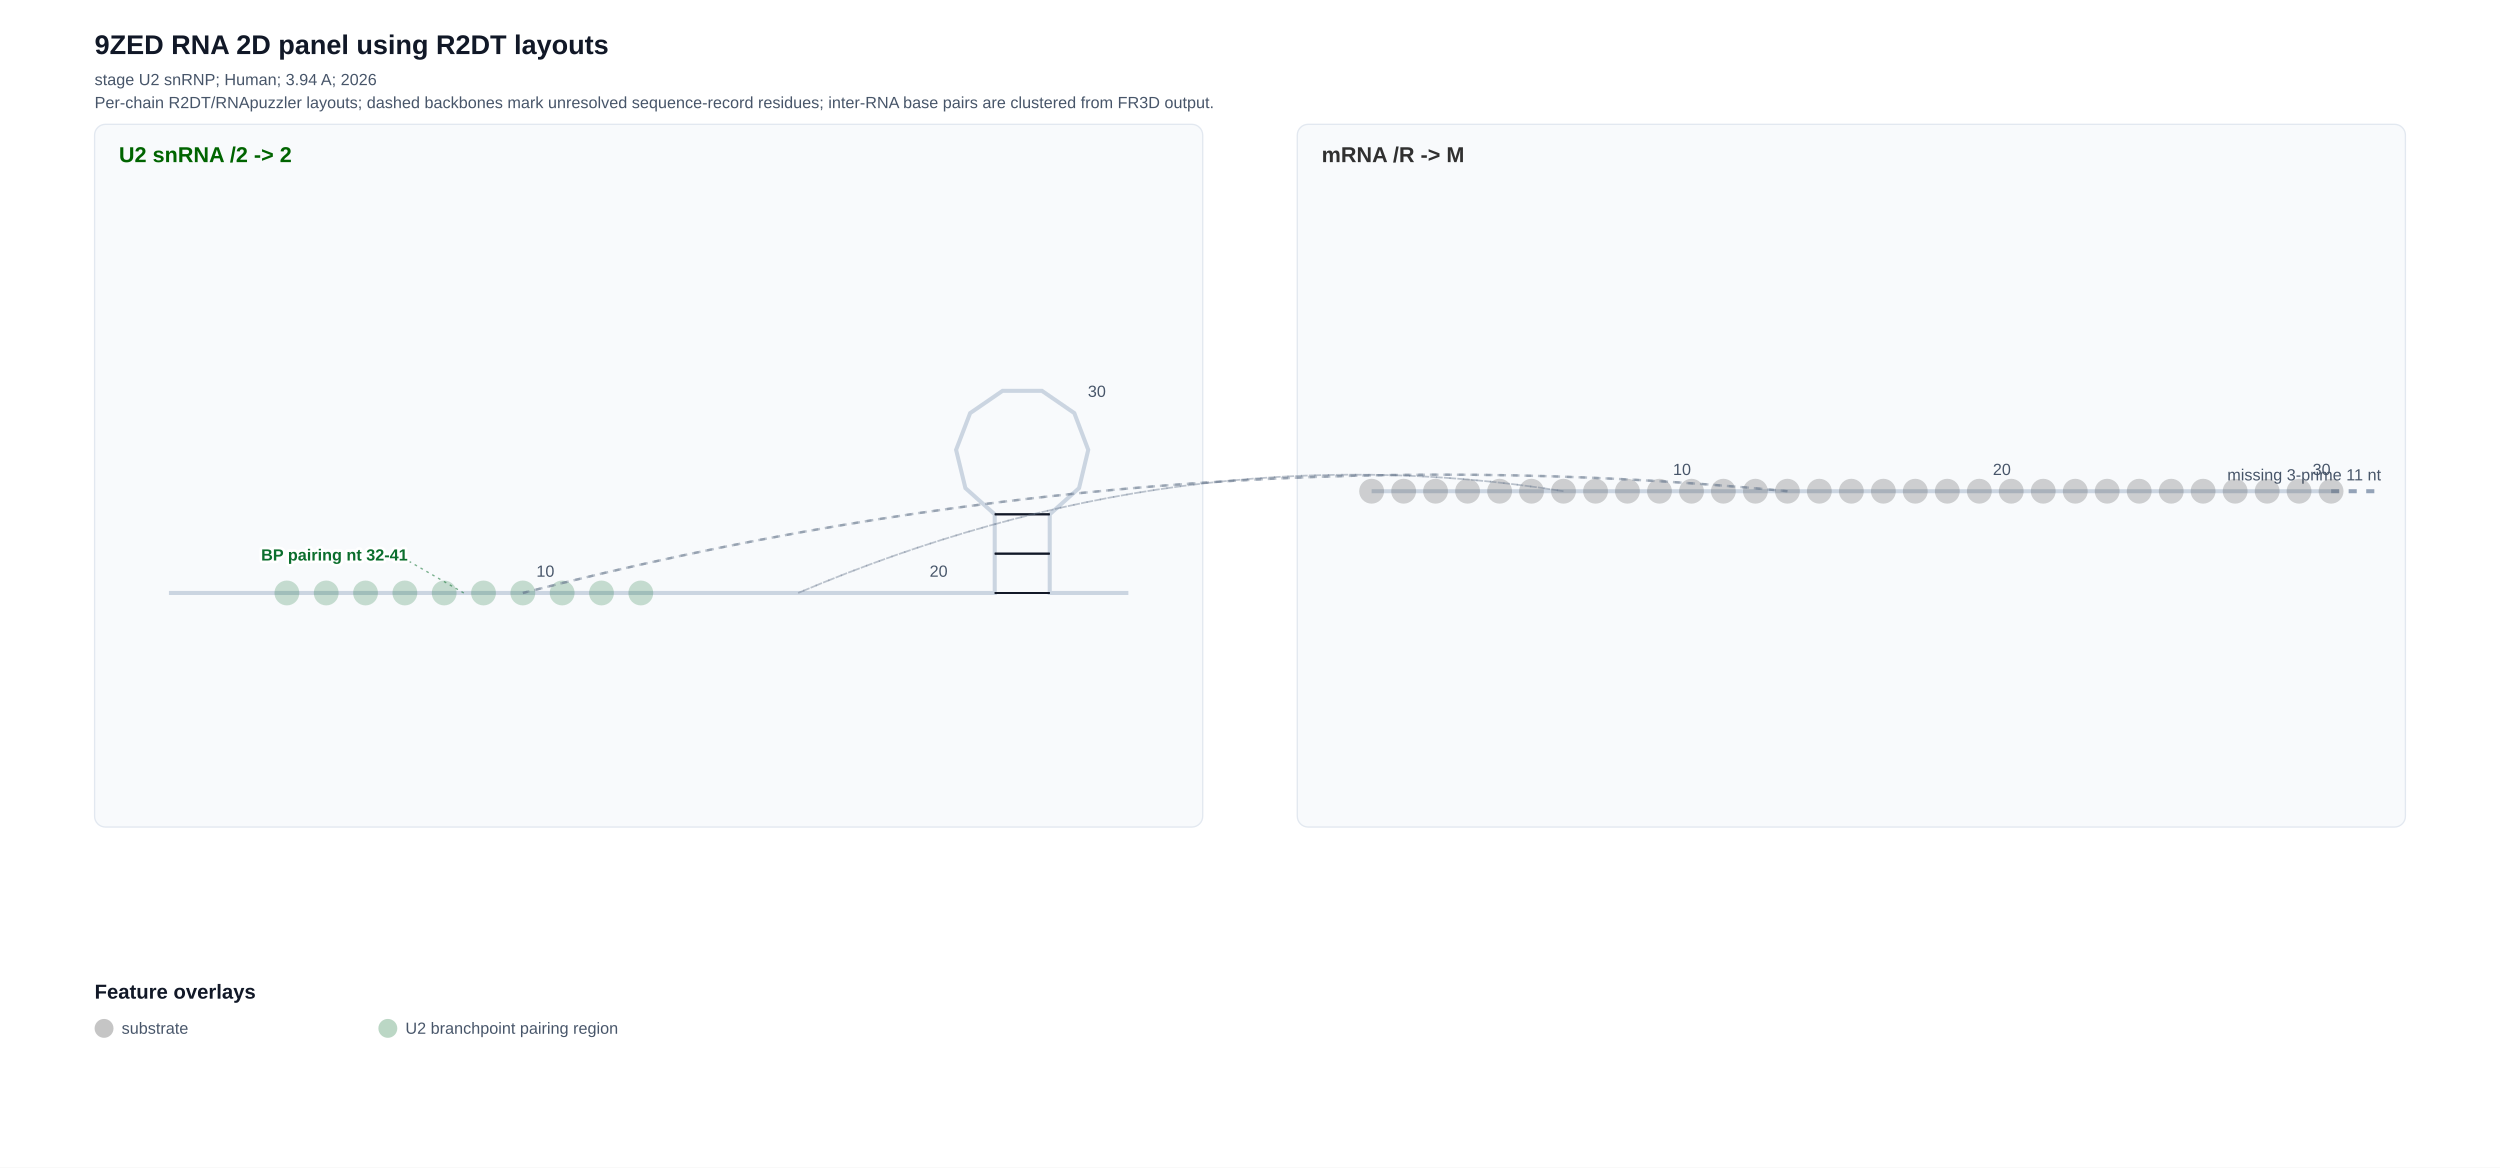
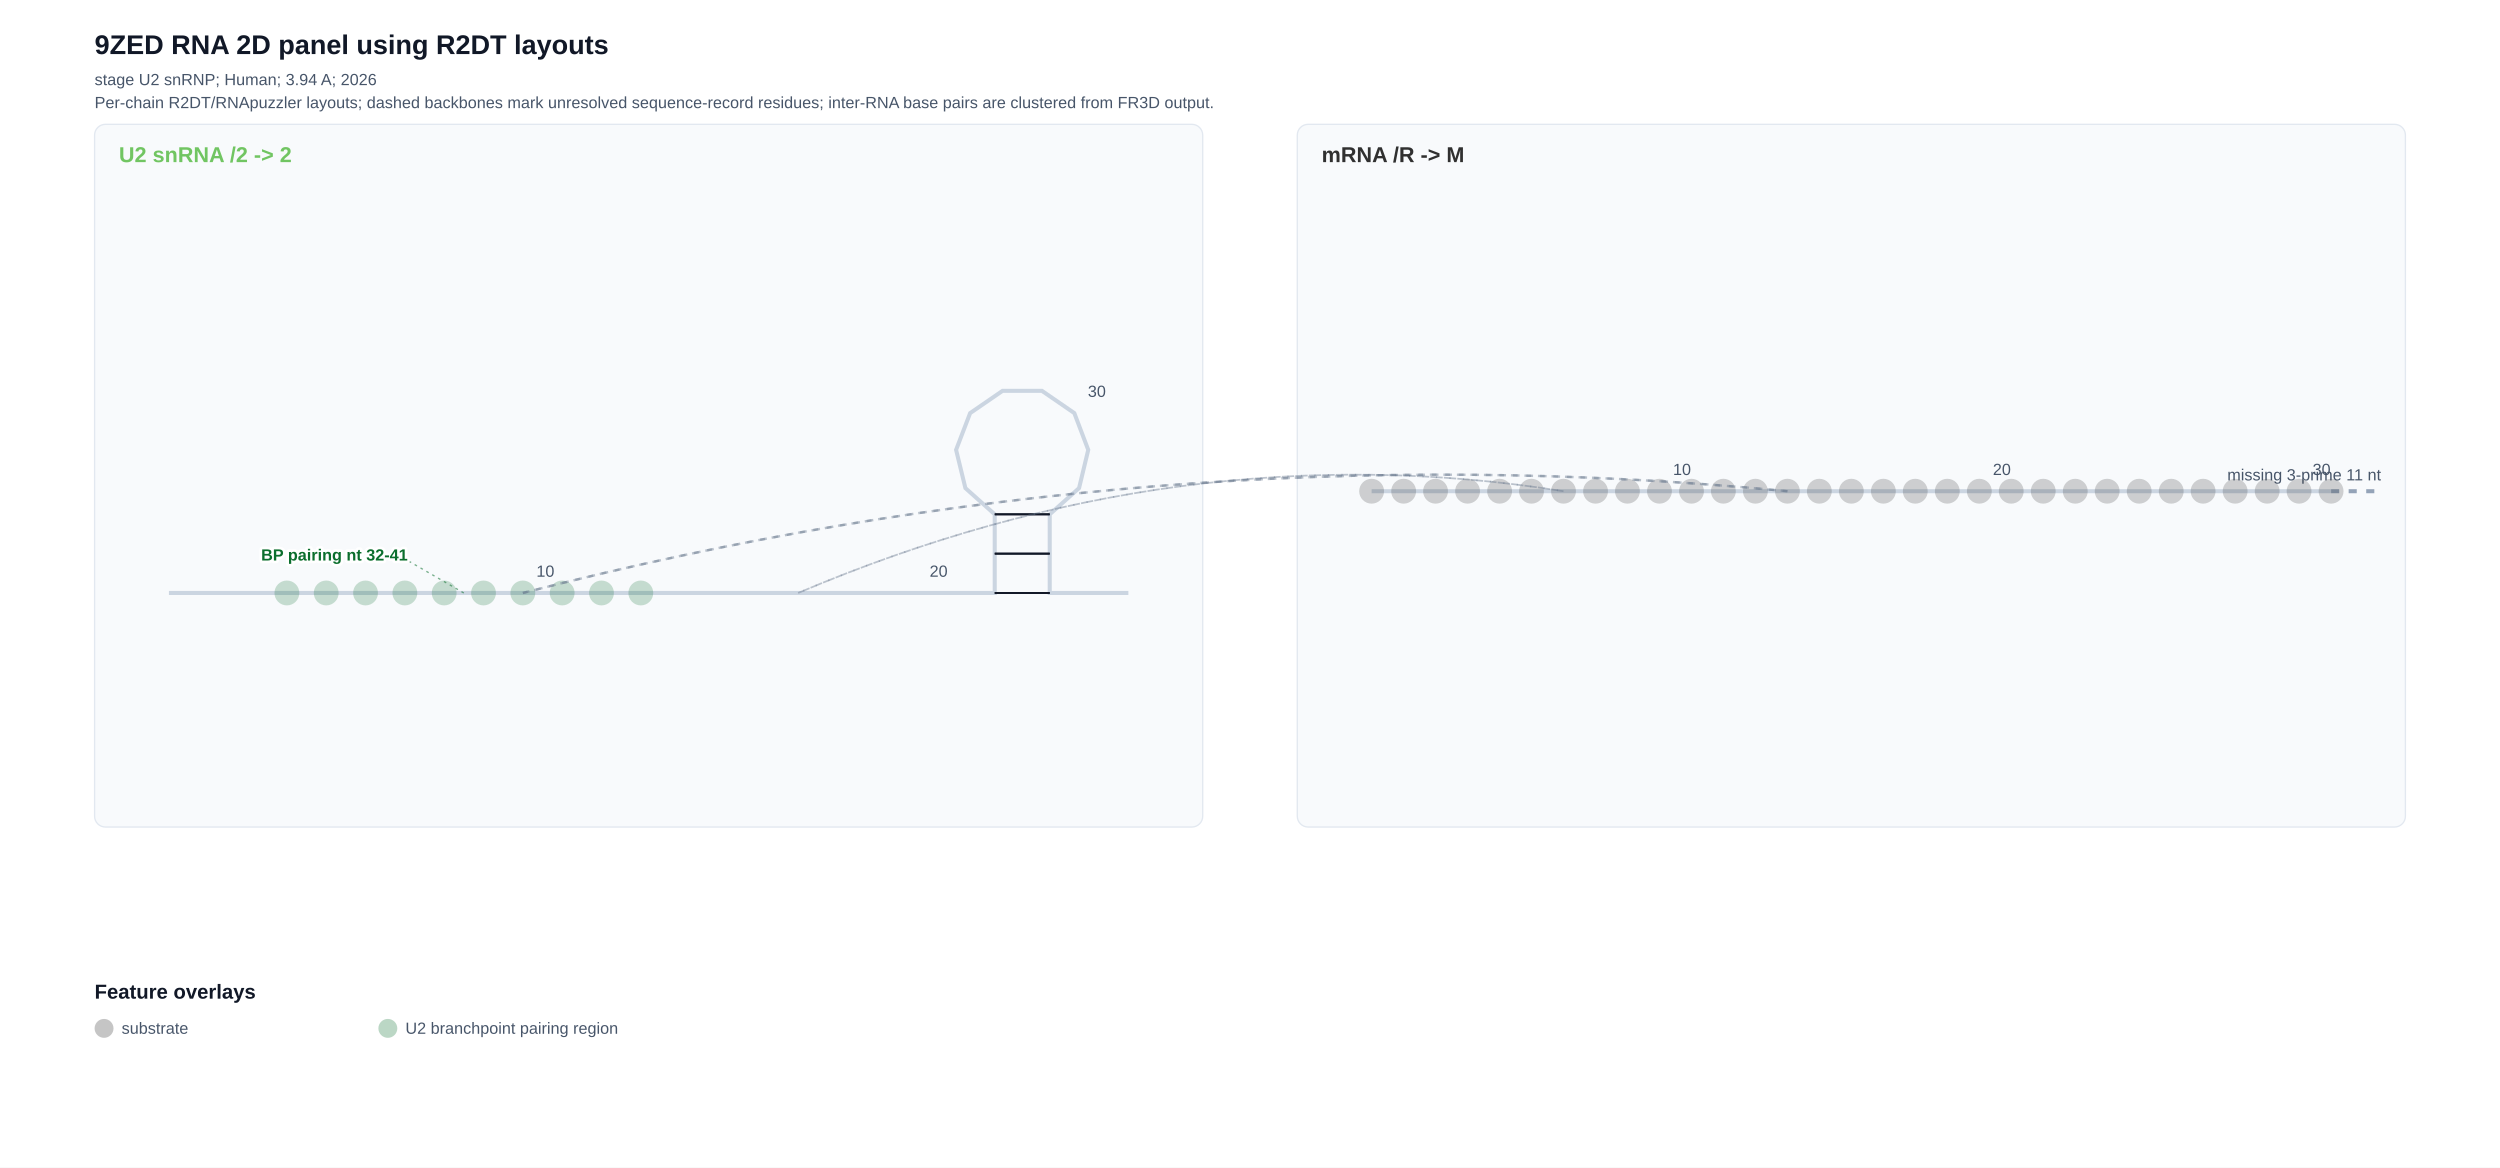
<svg xmlns="http://www.w3.org/2000/svg" width="1850" height="864" viewBox="0 0 1850 864">
  <style>
text{font-family:Arial,Helvetica,sans-serif} .base{font-size:12px;font-weight:700;text-anchor:middle;dominant-baseline:middle}
.label{font-size:20px;font-weight:700;fill:#111827}.small{font-size:12px;fill:#475569}.feature-label{font-size:12px;font-weight:700;paint-order:stroke;stroke:#fff;stroke-width:4px;stroke-linejoin:round}.feature-callout{stroke-width:1;stroke-dasharray:2 3;fill:none}.bp{stroke:#111827;stroke-width:1.4}.backbone{stroke:#cbd5e1;stroke-width:3;fill:none}.missing{stroke:#94a3b8;stroke-width:3;stroke-dasharray:6 7;fill:none}.inter{stroke:#64748b;stroke-dasharray:5 5;fill:none;opacity:.42}
</style>
  <rect width="100%" height="100%" fill="#ffffff" />
  <text x="70" y="40" class="label">9ZED RNA 2D panel using R2DT layouts</text>
  <text x="70" y="63" class="small">stage U2 snRNP; Human; 3.94 A; 2026</text>
  <text x="70" y="80" class="small">Per-chain R2DT/RNApuzzler layouts; dashed backbones mark unresolved sequence-record residues; inter-RNA base pairs are clustered from FR3D output.</text>
  <rect x="70.0" y="92.0" width="820.0" height="520.0" rx="8" fill="#f8fafc" stroke="#e2e8f0" />
-   <text x="88.0" y="120.0" class="label" style="font-size:16px;fill:#006400">U2 snRNA /2 -&gt; 2</text>
+   <text x="88.0" y="120.0" class="label" style="font-size:16px;fill:#71C562">U2 snRNA /2 -&gt; 2</text>
  <polyline points="125.0,438.8 154.1,438.8 183.2,438.8 212.3,438.8 241.4,438.8 270.5,438.8 299.6,438.8 328.7,438.8 357.8,438.8 386.9,438.8 416.0,438.8 445.1,438.8 474.2,438.8 503.3,438.8 532.4,438.8 561.5,438.8 590.6,438.8 619.7,438.8 648.8,438.8 677.9,438.8 707.0,438.8 736.1,438.8 736.1,409.7 736.1,380.6 714.4,361.2 707.5,332.9 717.9,305.7 741.9,289.2 771.0,289.2 795.0,305.7 805.3,332.9 798.5,361.2 776.8,380.6 776.8,409.7 776.8,438.8 805.9,438.8 835.0,438.8" class="backbone" />
  <line x1="736.1" y1="438.8" x2="776.8" y2="438.8" class="bp" />
  <line x1="736.1" y1="409.7" x2="776.8" y2="409.7" class="bp" />
  <line x1="736.1" y1="380.6" x2="776.8" y2="380.6" class="bp" />
  <line x1="776.8" y1="380.6" x2="736.1" y2="380.6" class="bp" />
  <line x1="776.8" y1="409.7" x2="736.1" y2="409.7" class="bp" />
  <line x1="776.8" y1="438.8" x2="736.1" y2="438.8" class="bp" />
  <circle cx="212.3" cy="438.8" r="9.2" fill="#0b6e2d" opacity="0.22" />
  <circle cx="241.4" cy="438.8" r="9.2" fill="#0b6e2d" opacity="0.22" />
  <circle cx="270.5" cy="438.8" r="9.2" fill="#0b6e2d" opacity="0.22" />
  <circle cx="299.6" cy="438.8" r="9.2" fill="#0b6e2d" opacity="0.22" />
  <circle cx="328.7" cy="438.8" r="9.2" fill="#0b6e2d" opacity="0.22" />
  <circle cx="357.8" cy="438.8" r="9.2" fill="#0b6e2d" opacity="0.22" />
  <circle cx="386.9" cy="438.8" r="9.2" fill="#0b6e2d" opacity="0.22" />
  <circle cx="416.0" cy="438.8" r="9.2" fill="#0b6e2d" opacity="0.22" />
  <circle cx="445.1" cy="438.8" r="9.2" fill="#0b6e2d" opacity="0.22" />
  <circle cx="474.2" cy="438.8" r="9.2" fill="#0b6e2d" opacity="0.22" />
-   <text x="125.0" y="438.8" class="base" fill="#006400" />
-   <text x="154.1" y="438.8" class="base" fill="#006400" />
-   <text x="183.2" y="438.8" class="base" fill="#006400" />
-   <text x="212.3" y="438.8" class="base" fill="#006400" />
-   <text x="241.4" y="438.8" class="base" fill="#006400" />
-   <text x="270.5" y="438.8" class="base" fill="#006400" />
-   <text x="299.6" y="438.8" class="base" fill="#006400" />
-   <text x="328.7" y="438.8" class="base" fill="#006400" />
-   <text x="357.8" y="438.8" class="base" fill="#006400" />
-   <text x="386.9" y="438.8" class="base" fill="#006400" />
+   <text x="125.0" y="438.8" class="base" fill="#71C562" />
+   <text x="154.1" y="438.8" class="base" fill="#71C562" />
+   <text x="183.2" y="438.8" class="base" fill="#71C562" />
+   <text x="212.3" y="438.8" class="base" fill="#71C562" />
+   <text x="241.4" y="438.8" class="base" fill="#71C562" />
+   <text x="270.5" y="438.8" class="base" fill="#71C562" />
+   <text x="299.6" y="438.8" class="base" fill="#71C562" />
+   <text x="328.7" y="438.8" class="base" fill="#71C562" />
+   <text x="357.8" y="438.8" class="base" fill="#71C562" />
+   <text x="386.9" y="438.8" class="base" fill="#71C562" />
  <text x="396.9" y="426.8" class="small" fill="#94a3b8">10</text>
-   <text x="416.0" y="438.8" class="base" fill="#006400" />
-   <text x="445.1" y="438.8" class="base" fill="#006400" />
-   <text x="474.2" y="438.8" class="base" fill="#006400" />
-   <text x="503.3" y="438.8" class="base" fill="#006400" />
-   <text x="532.4" y="438.8" class="base" fill="#006400" />
-   <text x="561.5" y="438.8" class="base" fill="#006400" />
-   <text x="590.6" y="438.8" class="base" fill="#006400" />
-   <text x="619.7" y="438.8" class="base" fill="#006400" />
-   <text x="648.8" y="438.8" class="base" fill="#006400" />
-   <text x="677.9" y="438.8" class="base" fill="#006400" />
+   <text x="416.0" y="438.8" class="base" fill="#71C562" />
+   <text x="445.1" y="438.8" class="base" fill="#71C562" />
+   <text x="474.2" y="438.8" class="base" fill="#71C562" />
+   <text x="503.3" y="438.8" class="base" fill="#71C562" />
+   <text x="532.4" y="438.8" class="base" fill="#71C562" />
+   <text x="561.5" y="438.8" class="base" fill="#71C562" />
+   <text x="590.6" y="438.8" class="base" fill="#71C562" />
+   <text x="619.7" y="438.8" class="base" fill="#71C562" />
+   <text x="648.8" y="438.8" class="base" fill="#71C562" />
+   <text x="677.9" y="438.8" class="base" fill="#71C562" />
  <text x="687.9" y="426.8" class="small" fill="#94a3b8">20</text>
-   <text x="707.0" y="438.8" class="base" fill="#006400" />
-   <text x="736.1" y="438.8" class="base" fill="#006400" />
-   <text x="736.1" y="409.7" class="base" fill="#006400" />
-   <text x="736.1" y="380.6" class="base" fill="#006400" />
-   <text x="714.4" y="361.2" class="base" fill="#006400" />
-   <text x="707.5" y="332.9" class="base" fill="#006400" />
-   <text x="717.9" y="305.7" class="base" fill="#006400" />
-   <text x="741.9" y="289.2" class="base" fill="#006400" />
-   <text x="771.0" y="289.2" class="base" fill="#006400" />
-   <text x="795.0" y="305.7" class="base" fill="#006400" />
+   <text x="707.0" y="438.8" class="base" fill="#71C562" />
+   <text x="736.1" y="438.8" class="base" fill="#71C562" />
+   <text x="736.1" y="409.7" class="base" fill="#71C562" />
+   <text x="736.1" y="380.6" class="base" fill="#71C562" />
+   <text x="714.4" y="361.2" class="base" fill="#71C562" />
+   <text x="707.5" y="332.9" class="base" fill="#71C562" />
+   <text x="717.9" y="305.7" class="base" fill="#71C562" />
+   <text x="741.9" y="289.2" class="base" fill="#71C562" />
+   <text x="771.0" y="289.2" class="base" fill="#71C562" />
+   <text x="795.0" y="305.7" class="base" fill="#71C562" />
  <text x="805.0" y="293.7" class="small" fill="#94a3b8">30</text>
-   <text x="805.3" y="332.9" class="base" fill="#006400" />
-   <text x="798.5" y="361.2" class="base" fill="#006400" />
-   <text x="776.8" y="380.6" class="base" fill="#006400" />
-   <text x="776.8" y="409.7" class="base" fill="#006400" />
-   <text x="776.8" y="438.8" class="base" fill="#006400" />
-   <text x="805.9" y="438.8" class="base" fill="#006400" />
-   <text x="835.0" y="438.8" class="base" fill="#006400" />
+   <text x="805.3" y="332.9" class="base" fill="#71C562" />
+   <text x="798.5" y="361.2" class="base" fill="#71C562" />
+   <text x="776.8" y="380.6" class="base" fill="#71C562" />
+   <text x="776.8" y="409.7" class="base" fill="#71C562" />
+   <text x="776.8" y="438.8" class="base" fill="#71C562" />
+   <text x="805.9" y="438.8" class="base" fill="#71C562" />
+   <text x="835.0" y="438.8" class="base" fill="#71C562" />
  <path d="M343.2,438.8 L301.7,414.8" class="feature-callout" stroke="#0b6e2d" opacity="0.54" />
  <text x="301.7" y="414.8" class="feature-label" text-anchor="end" fill="#0b6e2d">BP pairing nt 32-41</text>
  <rect x="960.0" y="92.0" width="820.0" height="520.0" rx="8" fill="#f8fafc" stroke="#e2e8f0" />
  <text x="978.0" y="120.0" class="label" style="font-size:16px;fill:#303030">mRNA /R -&gt; M</text>
  <polyline points="1015.0,363.5 1038.7,363.5 1062.3,363.5 1086.0,363.5 1109.7,363.5 1133.3,363.5 1157.0,363.5 1180.7,363.5 1204.3,363.5 1228.0,363.5 1251.7,363.5 1275.3,363.5 1299.0,363.5 1322.7,363.5 1346.3,363.5 1370.0,363.5 1393.7,363.5 1417.3,363.5 1441.0,363.5 1464.7,363.5 1488.3,363.5 1512.0,363.5 1535.7,363.5 1559.3,363.5 1583.0,363.5 1606.7,363.5 1630.3,363.5 1654.0,363.5 1677.7,363.5 1701.3,363.5 1725.0,363.5" class="backbone" />
  <path d="M1725.0,363.5 L1762.0,363.5" class="missing" />
  <text x="1762.0" y="355.5" text-anchor="end" class="small" fill="#64748b">missing 3-prime 11 nt</text>
  <circle cx="1015.0" cy="363.5" r="9.2" fill="#303030" opacity="0.22" />
  <circle cx="1038.7" cy="363.5" r="9.2" fill="#303030" opacity="0.22" />
  <circle cx="1062.3" cy="363.5" r="9.2" fill="#303030" opacity="0.22" />
  <circle cx="1086.0" cy="363.5" r="9.2" fill="#303030" opacity="0.22" />
  <circle cx="1109.7" cy="363.5" r="9.2" fill="#303030" opacity="0.22" />
  <circle cx="1133.3" cy="363.5" r="9.2" fill="#303030" opacity="0.22" />
  <circle cx="1157.0" cy="363.5" r="9.2" fill="#303030" opacity="0.22" />
  <circle cx="1180.7" cy="363.5" r="9.2" fill="#303030" opacity="0.22" />
  <circle cx="1204.3" cy="363.5" r="9.2" fill="#303030" opacity="0.22" />
  <circle cx="1228.0" cy="363.5" r="9.2" fill="#303030" opacity="0.22" />
  <circle cx="1251.7" cy="363.5" r="9.2" fill="#303030" opacity="0.22" />
  <circle cx="1275.3" cy="363.5" r="9.2" fill="#303030" opacity="0.22" />
  <circle cx="1299.0" cy="363.5" r="9.2" fill="#303030" opacity="0.22" />
  <circle cx="1322.7" cy="363.5" r="9.2" fill="#303030" opacity="0.22" />
  <circle cx="1346.3" cy="363.5" r="9.2" fill="#303030" opacity="0.22" />
  <circle cx="1370.0" cy="363.5" r="9.2" fill="#303030" opacity="0.22" />
  <circle cx="1393.7" cy="363.5" r="9.2" fill="#303030" opacity="0.22" />
  <circle cx="1417.3" cy="363.5" r="9.2" fill="#303030" opacity="0.22" />
  <circle cx="1441.0" cy="363.5" r="9.2" fill="#303030" opacity="0.22" />
  <circle cx="1464.7" cy="363.5" r="9.2" fill="#303030" opacity="0.22" />
  <circle cx="1488.3" cy="363.5" r="9.2" fill="#303030" opacity="0.22" />
  <circle cx="1512.0" cy="363.5" r="9.2" fill="#303030" opacity="0.22" />
  <circle cx="1535.7" cy="363.5" r="9.2" fill="#303030" opacity="0.22" />
  <circle cx="1559.3" cy="363.5" r="9.2" fill="#303030" opacity="0.22" />
  <circle cx="1583.0" cy="363.5" r="9.2" fill="#303030" opacity="0.22" />
  <circle cx="1606.7" cy="363.5" r="9.2" fill="#303030" opacity="0.22" />
  <circle cx="1630.3" cy="363.5" r="9.2" fill="#303030" opacity="0.22" />
  <circle cx="1654.0" cy="363.5" r="9.2" fill="#303030" opacity="0.22" />
  <circle cx="1677.7" cy="363.5" r="9.2" fill="#303030" opacity="0.22" />
  <circle cx="1701.3" cy="363.5" r="9.2" fill="#303030" opacity="0.22" />
  <circle cx="1725.0" cy="363.5" r="9.2" fill="#303030" opacity="0.22" />
  <text x="1015.0" y="363.5" class="base" fill="#303030" />
  <text x="1038.7" y="363.5" class="base" fill="#303030" />
  <text x="1062.3" y="363.5" class="base" fill="#303030" />
  <text x="1086.0" y="363.5" class="base" fill="#303030" />
  <text x="1109.7" y="363.5" class="base" fill="#303030" />
  <text x="1133.3" y="363.5" class="base" fill="#303030" />
  <text x="1157.0" y="363.5" class="base" fill="#303030" />
  <text x="1180.7" y="363.5" class="base" fill="#303030" />
  <text x="1204.3" y="363.5" class="base" fill="#303030" />
  <text x="1228.0" y="363.5" class="base" fill="#303030" />
  <text x="1238.0" y="351.5" class="small" fill="#94a3b8">10</text>
  <text x="1251.7" y="363.5" class="base" fill="#303030" />
  <text x="1275.3" y="363.5" class="base" fill="#303030" />
  <text x="1299.0" y="363.5" class="base" fill="#303030" />
  <text x="1322.7" y="363.5" class="base" fill="#303030" />
  <text x="1346.3" y="363.5" class="base" fill="#303030" />
  <text x="1370.0" y="363.5" class="base" fill="#303030" />
  <text x="1393.7" y="363.5" class="base" fill="#303030" />
  <text x="1417.3" y="363.5" class="base" fill="#303030" />
  <text x="1441.0" y="363.5" class="base" fill="#303030" />
  <text x="1464.7" y="363.5" class="base" fill="#303030" />
  <text x="1474.7" y="351.5" class="small" fill="#94a3b8">20</text>
  <text x="1488.3" y="363.5" class="base" fill="#303030" />
  <text x="1512.0" y="363.5" class="base" fill="#303030" />
  <text x="1535.7" y="363.5" class="base" fill="#303030" />
  <text x="1559.3" y="363.5" class="base" fill="#303030" />
  <text x="1583.0" y="363.5" class="base" fill="#303030" />
  <text x="1606.7" y="363.5" class="base" fill="#303030" />
  <text x="1630.3" y="363.5" class="base" fill="#303030" />
  <text x="1654.0" y="363.5" class="base" fill="#303030" />
  <text x="1677.7" y="363.5" class="base" fill="#303030" />
  <text x="1701.3" y="363.5" class="base" fill="#303030" />
  <text x="1711.3" y="351.5" class="small" fill="#94a3b8">30</text>
  <text x="1725.0" y="363.5" class="base" fill="#303030" />
  <path d="M386.9,438.8 Q854.8,318.5 1322.7,363.5" class="inter" stroke-width="1.8" />
  <path d="M590.6,438.8 Q873.8,318.5 1157.0,363.5" class="inter" stroke-width="1.3" />
  <path d="M1157.0,363.5 Q873.8,318.5 590.6,438.8" class="inter" stroke-width="1.3" />
  <path d="M1322.7,363.5 Q854.8,318.5 386.9,438.8" class="inter" stroke-width="1.8" />
  <text x="70" y="739.0" class="label" style="font-size:15px">Feature overlays</text>
  <circle cx="77.0" cy="761.0" r="7" fill="#303030" opacity="0.28" />
  <text x="90.0" y="765.0" class="small">substrate</text>
  <circle cx="287.0" cy="761.0" r="7" fill="#0b6e2d" opacity="0.28" />
  <text x="300.0" y="765.0" class="small">U2 branchpoint pairing region</text>
</svg>
